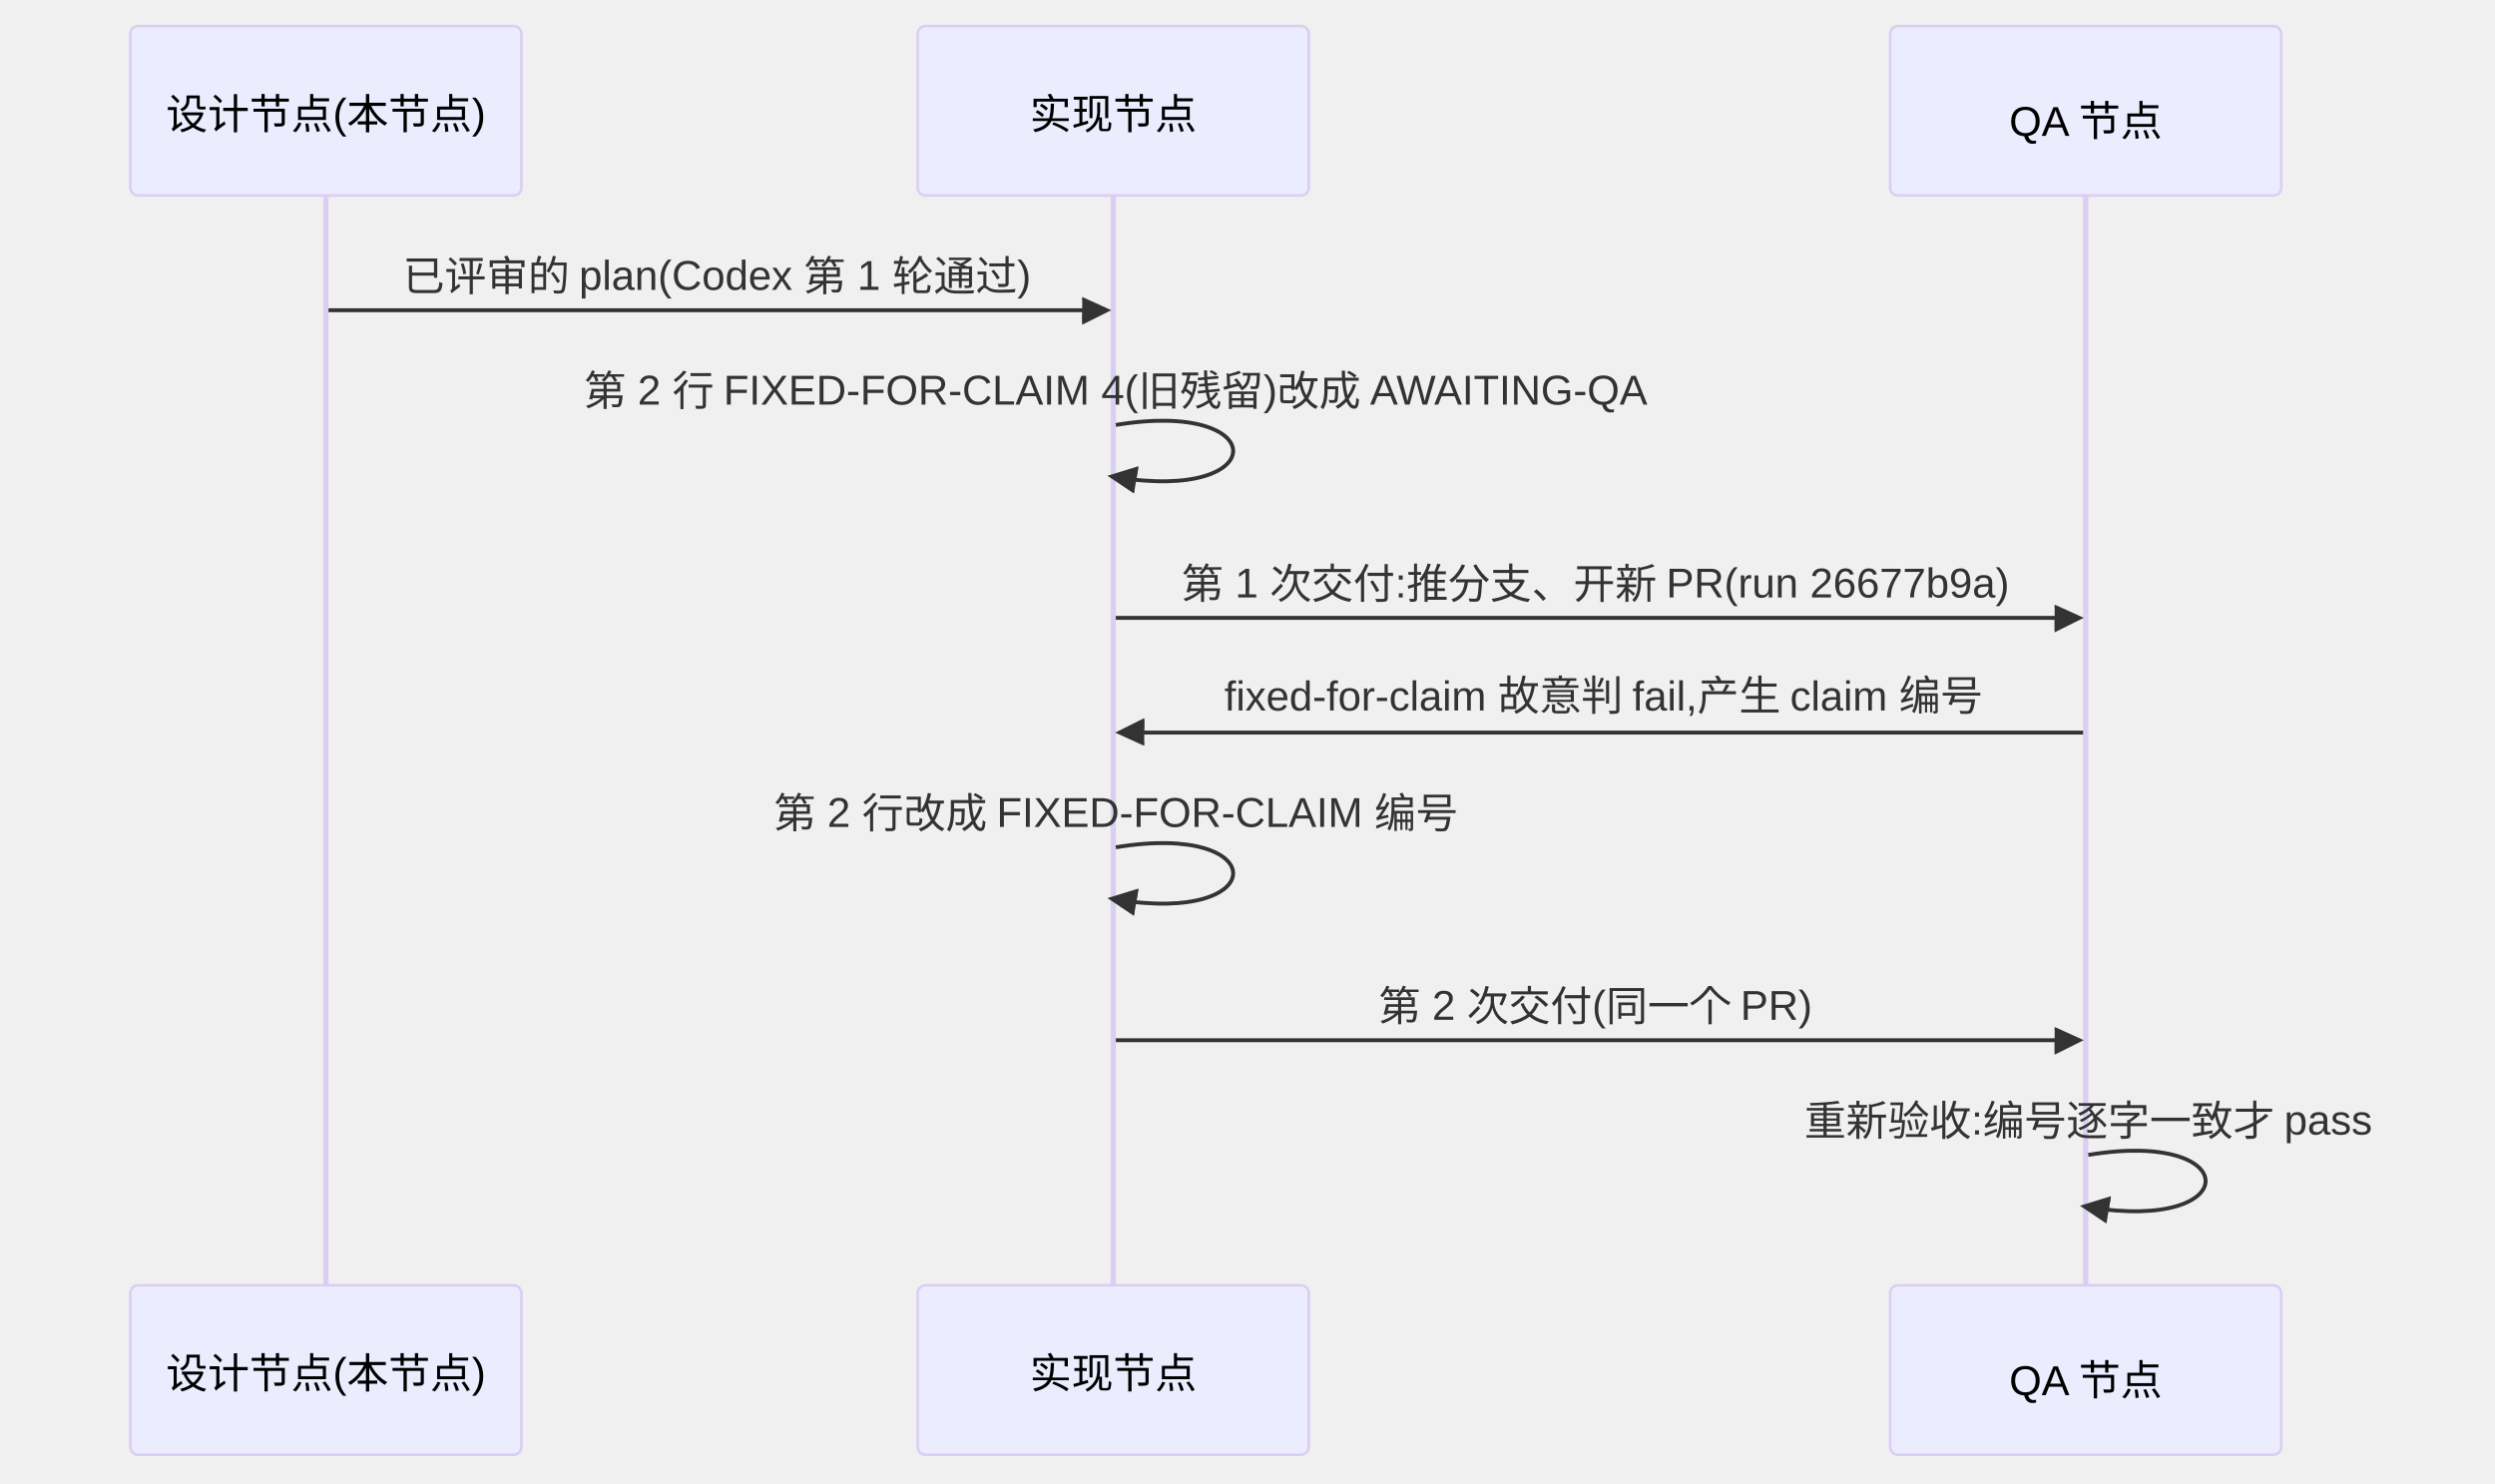
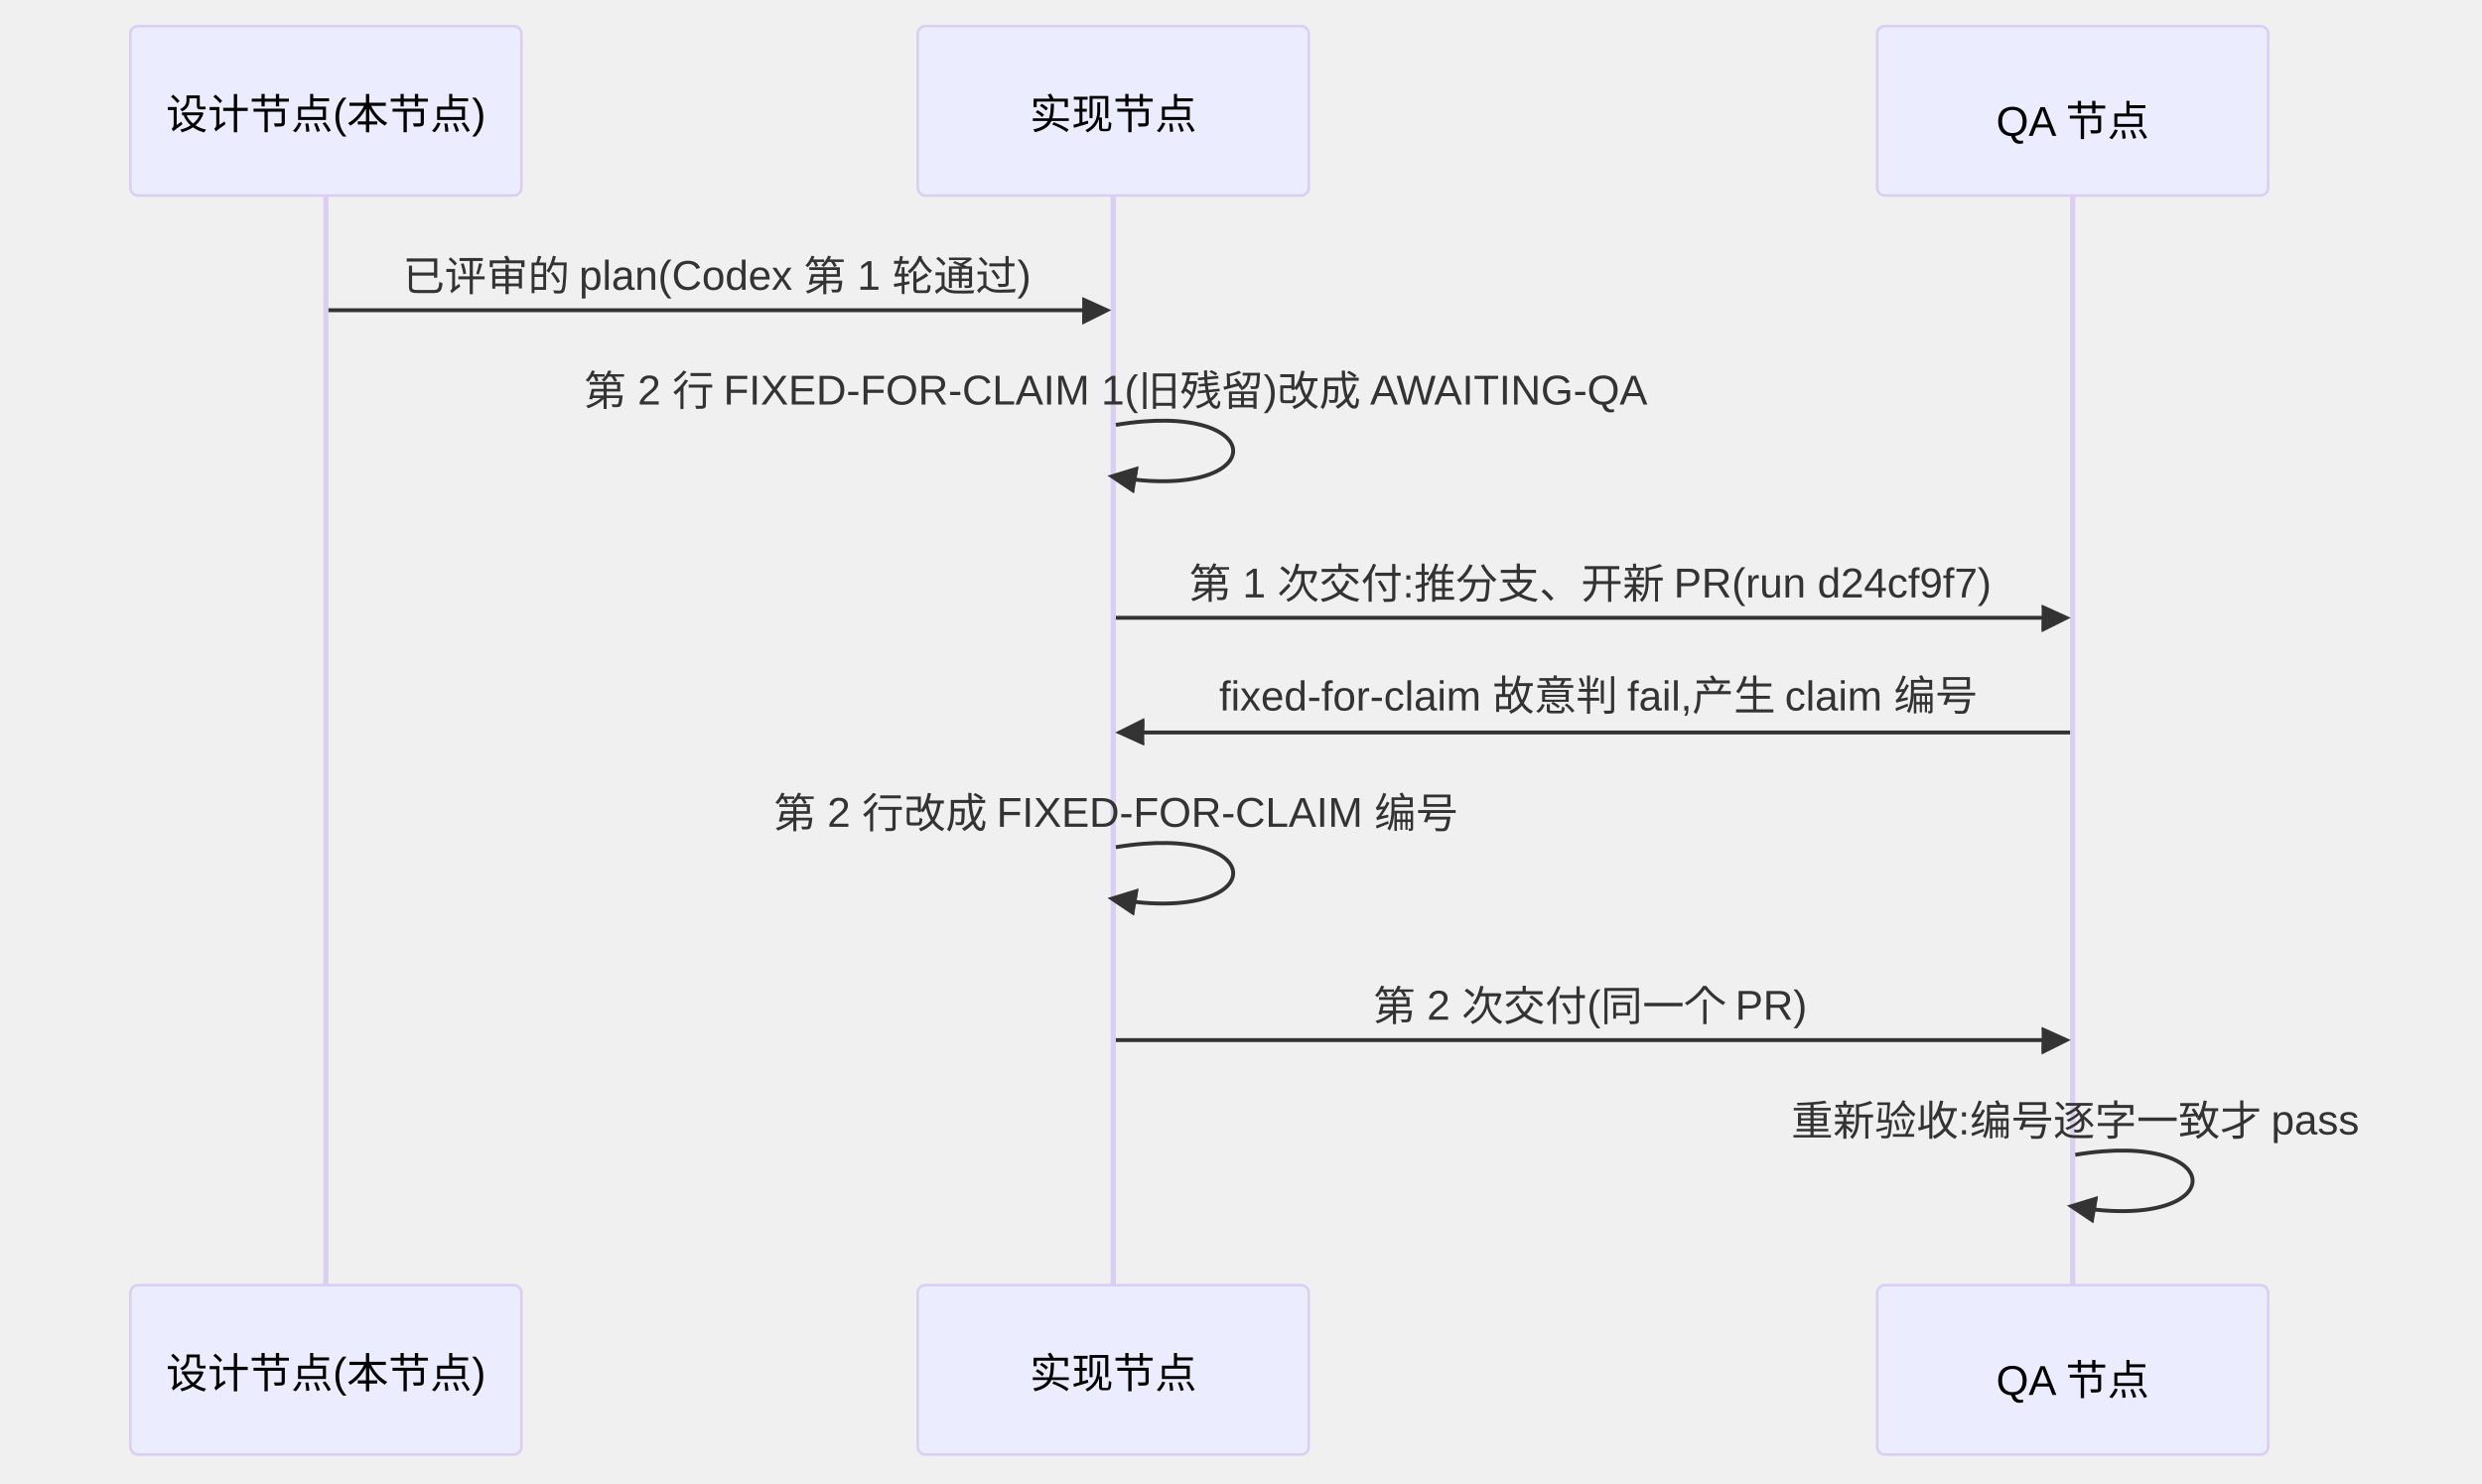
- <svg xmlns="http://www.w3.org/2000/svg" id="FLY-3226-d1" width="100%" style="max-width: 957px; background-color: white;" viewBox="-50 -10 957 569" role="graphics-document document" aria-roledescription="sequence">
+ <svg xmlns="http://www.w3.org/2000/svg" id="FLY-3226-d1" width="100%" style="max-width: 952px; background-color: white;" viewBox="-50 -10 952 569" role="graphics-document document" aria-roledescription="sequence">
  <g>
-     <rect x="675" y="483" fill="#eaeaea" stroke="#666" width="150" height="65" name="Q" rx="3" ry="3" class="actor actor-bottom" />
-     <text x="750" y="515.5" dominant-baseline="central" alignment-baseline="central" class="actor actor-box" style="text-anchor: middle; font-size: 16px; font-weight: 400;">
-       <tspan x="750" dy="0">QA 节点</tspan>
+     <rect x="670" y="483" fill="#eaeaea" stroke="#666" width="150" height="65" name="Q" rx="3" ry="3" class="actor actor-bottom" />
+     <text x="745" y="515.5" dominant-baseline="central" alignment-baseline="central" class="actor actor-box" style="text-anchor: middle; font-size: 16px; font-weight: 400;">
+       <tspan x="745" dy="0">QA 节点</tspan>
    </text>
  </g>
  <g>
    <rect x="302" y="483" fill="#eaeaea" stroke="#666" width="150" height="65" name="I" rx="3" ry="3" class="actor actor-bottom" />
    <text x="377" y="515.5" dominant-baseline="central" alignment-baseline="central" class="actor actor-box" style="text-anchor: middle; font-size: 16px; font-weight: 400;">
      <tspan x="377" dy="0">实现节点</tspan>
    </text>
  </g>
  <g>
    <rect x="0" y="483" fill="#eaeaea" stroke="#666" width="150" height="65" name="D" rx="3" ry="3" class="actor actor-bottom" />
    <text x="75" y="515.5" dominant-baseline="central" alignment-baseline="central" class="actor actor-box" style="text-anchor: middle; font-size: 16px; font-weight: 400;">
      <tspan x="75" dy="0">设计节点(本节点)</tspan>
    </text>
  </g>
  <g>
-     <line id="actor2" x1="750" y1="65" x2="750" y2="483" class="actor-line 200" stroke-width="0.5px" stroke="#999" name="Q" />
+     <line id="actor2" x1="745" y1="65" x2="745" y2="483" class="actor-line 200" stroke-width="0.5px" stroke="#999" name="Q" />
    <g id="root-2">
-       <rect x="675" y="0" fill="#eaeaea" stroke="#666" width="150" height="65" name="Q" rx="3" ry="3" class="actor actor-top" />
-       <text x="750" y="32.5" dominant-baseline="central" alignment-baseline="central" class="actor actor-box" style="text-anchor: middle; font-size: 16px; font-weight: 400;">
-         <tspan x="750" dy="0">QA 节点</tspan>
+       <rect x="670" y="0" fill="#eaeaea" stroke="#666" width="150" height="65" name="Q" rx="3" ry="3" class="actor actor-top" />
+       <text x="745" y="32.5" dominant-baseline="central" alignment-baseline="central" class="actor actor-box" style="text-anchor: middle; font-size: 16px; font-weight: 400;">
+         <tspan x="745" dy="0">QA 节点</tspan>
      </text>
    </g>
  </g>
  <g>
    <line id="actor1" x1="377" y1="65" x2="377" y2="483" class="actor-line 200" stroke-width="0.5px" stroke="#999" name="I" />
    <g id="root-1">
      <rect x="302" y="0" fill="#eaeaea" stroke="#666" width="150" height="65" name="I" rx="3" ry="3" class="actor actor-top" />
      <text x="377" y="32.5" dominant-baseline="central" alignment-baseline="central" class="actor actor-box" style="text-anchor: middle; font-size: 16px; font-weight: 400;">
        <tspan x="377" dy="0">实现节点</tspan>
      </text>
    </g>
  </g>
  <g>
    <line id="actor0" x1="75" y1="65" x2="75" y2="483" class="actor-line 200" stroke-width="0.5px" stroke="#999" name="D" />
    <g id="root-0">
      <rect x="0" y="0" fill="#eaeaea" stroke="#666" width="150" height="65" name="D" rx="3" ry="3" class="actor actor-top" />
      <text x="75" y="32.5" dominant-baseline="central" alignment-baseline="central" class="actor actor-box" style="text-anchor: middle; font-size: 16px; font-weight: 400;">
        <tspan x="75" dy="0">设计节点(本节点)</tspan>
      </text>
    </g>
  </g>
  <style>#FLY-3226-d1{font-family:"trebuchet ms",verdana,arial,sans-serif;font-size:16px;fill:#333;}@keyframes edge-animation-frame{from{stroke-dashoffset:0;}}@keyframes dash{to{stroke-dashoffset:0;}}#FLY-3226-d1 .edge-animation-slow{stroke-dasharray:9,5!important;stroke-dashoffset:900;animation:dash 50s linear infinite;stroke-linecap:round;}#FLY-3226-d1 .edge-animation-fast{stroke-dasharray:9,5!important;stroke-dashoffset:900;animation:dash 20s linear infinite;stroke-linecap:round;}#FLY-3226-d1 .error-icon{fill:#552222;}#FLY-3226-d1 .error-text{fill:#552222;stroke:#552222;}#FLY-3226-d1 .edge-thickness-normal{stroke-width:1px;}#FLY-3226-d1 .edge-thickness-thick{stroke-width:3.5px;}#FLY-3226-d1 .edge-pattern-solid{stroke-dasharray:0;}#FLY-3226-d1 .edge-thickness-invisible{stroke-width:0;fill:none;}#FLY-3226-d1 .edge-pattern-dashed{stroke-dasharray:3;}#FLY-3226-d1 .edge-pattern-dotted{stroke-dasharray:2;}#FLY-3226-d1 .marker{fill:#333333;stroke:#333333;}#FLY-3226-d1 .marker.cross{stroke:#333333;}#FLY-3226-d1 svg{font-family:"trebuchet ms",verdana,arial,sans-serif;font-size:16px;}#FLY-3226-d1 p{margin:0;}#FLY-3226-d1 .actor{stroke:hsl(259.626, 59.777%, 87.902%);fill:#ECECFF;}#FLY-3226-d1 text.actor&gt;tspan{fill:black;stroke:none;}#FLY-3226-d1 .actor-line{stroke:hsl(259.626, 59.777%, 87.902%);}#FLY-3226-d1 .innerArc{stroke-width:1.5;stroke-dasharray:none;}#FLY-3226-d1 .messageLine0{stroke-width:1.5;stroke-dasharray:none;stroke:#333;}#FLY-3226-d1 .messageLine1{stroke-width:1.5;stroke-dasharray:2,2;stroke:#333;}#FLY-3226-d1 #arrowhead path{fill:#333;stroke:#333;}#FLY-3226-d1 .sequenceNumber{fill:white;}#FLY-3226-d1 #sequencenumber{fill:#333;}#FLY-3226-d1 #crosshead path{fill:#333;stroke:#333;}#FLY-3226-d1 .messageText{fill:#333;stroke:none;}#FLY-3226-d1 .labelBox{stroke:hsl(259.626, 59.777%, 87.902%);fill:#ECECFF;}#FLY-3226-d1 .labelText,#FLY-3226-d1 .labelText&gt;tspan{fill:black;stroke:none;}#FLY-3226-d1 .loopText,#FLY-3226-d1 .loopText&gt;tspan{fill:black;stroke:none;}#FLY-3226-d1 .loopLine{stroke-width:2px;stroke-dasharray:2,2;stroke:hsl(259.626, 59.777%, 87.902%);fill:hsl(259.626, 59.777%, 87.902%);}#FLY-3226-d1 .note{stroke:#aaaa33;fill:#fff5ad;}#FLY-3226-d1 .noteText,#FLY-3226-d1 .noteText&gt;tspan{fill:black;stroke:none;}#FLY-3226-d1 .activation0{fill:#f4f4f4;stroke:#666;}#FLY-3226-d1 .activation1{fill:#f4f4f4;stroke:#666;}#FLY-3226-d1 .activation2{fill:#f4f4f4;stroke:#666;}#FLY-3226-d1 .actorPopupMenu{position:absolute;}#FLY-3226-d1 .actorPopupMenuPanel{position:absolute;fill:#ECECFF;box-shadow:0px 8px 16px 0px rgba(0,0,0,0.2);filter:drop-shadow(3px 5px 2px rgb(0 0 0 / 0.4));}#FLY-3226-d1 .actor-man line{stroke:hsl(259.626, 59.777%, 87.902%);fill:#ECECFF;}#FLY-3226-d1 .actor-man circle,#FLY-3226-d1 line{stroke:hsl(259.626, 59.777%, 87.902%);fill:#ECECFF;stroke-width:2px;}#FLY-3226-d1 :root{--mermaid-font-family:"trebuchet ms",verdana,arial,sans-serif;}</style>
  <g />
  <defs>
    <symbol id="computer" width="24" height="24">
      <path transform="scale(.5)" d="M2 2v13h20v-13h-20zm18 11h-16v-9h16v9zm-10.228 6l.466-1h3.524l.467 1h-4.457zm14.228 3h-24l2-6h2.104l-1.33 4h18.45l-1.297-4h2.073l2 6zm-5-10h-14v-7h14v7z" />
    </symbol>
  </defs>
  <defs>
    <symbol id="database" fill-rule="evenodd" clip-rule="evenodd">
      <path transform="scale(.5)" d="M12.258.001l.256.004.255.005.253.008.251.01.249.012.247.015.246.016.242.019.241.02.239.023.236.024.233.027.231.028.229.031.225.032.223.034.22.036.217.038.214.04.211.041.208.043.205.045.201.046.198.048.194.05.191.051.187.053.183.054.18.056.175.057.172.059.168.06.163.061.16.063.155.064.15.066.074.033.073.033.071.034.07.034.069.035.068.035.067.035.066.035.064.036.064.036.062.036.06.036.06.037.058.037.058.037.055.038.055.038.053.038.052.038.051.039.05.039.048.039.047.039.045.04.044.04.043.04.041.04.04.041.039.041.037.041.036.041.034.041.033.042.032.042.03.042.029.042.027.042.026.043.024.043.023.043.021.043.02.043.018.044.017.043.015.044.013.044.012.044.011.045.009.044.007.045.006.045.004.045.002.045.001.045v17l-.001.045-.002.045-.004.045-.006.045-.007.045-.009.044-.011.045-.012.044-.013.044-.015.044-.017.043-.018.044-.02.043-.021.043-.023.043-.024.043-.026.043-.027.042-.029.042-.03.042-.032.042-.033.042-.034.041-.036.041-.037.041-.039.041-.04.041-.041.04-.043.04-.044.04-.045.04-.047.039-.048.039-.05.039-.051.039-.052.038-.053.038-.055.038-.055.038-.058.037-.058.037-.06.037-.06.036-.062.036-.064.036-.064.036-.066.035-.067.035-.068.035-.069.035-.07.034-.071.034-.073.033-.074.033-.15.066-.155.064-.16.063-.163.061-.168.06-.172.059-.175.057-.18.056-.183.054-.187.053-.191.051-.194.05-.198.048-.201.046-.205.045-.208.043-.211.041-.214.04-.217.038-.22.036-.223.034-.225.032-.229.031-.231.028-.233.027-.236.024-.239.023-.241.02-.242.019-.246.016-.247.015-.249.012-.251.01-.253.008-.255.005-.256.004-.258.001-.258-.001-.256-.004-.255-.005-.253-.008-.251-.01-.249-.012-.247-.015-.245-.016-.243-.019-.241-.02-.238-.023-.236-.024-.234-.027-.231-.028-.228-.031-.226-.032-.223-.034-.22-.036-.217-.038-.214-.04-.211-.041-.208-.043-.204-.045-.201-.046-.198-.048-.195-.05-.19-.051-.187-.053-.184-.054-.179-.056-.176-.057-.172-.059-.167-.06-.164-.061-.159-.063-.155-.064-.151-.066-.074-.033-.072-.033-.072-.034-.07-.034-.069-.035-.068-.035-.067-.035-.066-.035-.064-.036-.063-.036-.062-.036-.061-.036-.06-.037-.058-.037-.057-.037-.056-.038-.055-.038-.053-.038-.052-.038-.051-.039-.049-.039-.049-.039-.046-.039-.046-.04-.044-.04-.043-.04-.041-.04-.04-.041-.039-.041-.037-.041-.036-.041-.034-.041-.033-.042-.032-.042-.03-.042-.029-.042-.027-.042-.026-.043-.024-.043-.023-.043-.021-.043-.02-.043-.018-.044-.017-.043-.015-.044-.013-.044-.012-.044-.011-.045-.009-.044-.007-.045-.006-.045-.004-.045-.002-.045-.001-.045v-17l.001-.045.002-.045.004-.045.006-.045.007-.045.009-.044.011-.045.012-.044.013-.044.015-.044.017-.043.018-.044.02-.043.021-.043.023-.043.024-.043.026-.043.027-.042.029-.042.03-.042.032-.042.033-.042.034-.041.036-.041.037-.041.039-.041.04-.041.041-.04.043-.04.044-.04.046-.04.046-.039.049-.039.049-.039.051-.039.052-.038.053-.038.055-.038.056-.038.057-.037.058-.037.06-.037.061-.036.062-.036.063-.036.064-.036.066-.035.067-.035.068-.035.069-.035.07-.034.072-.034.072-.033.074-.033.151-.066.155-.064.159-.063.164-.061.167-.06.172-.059.176-.057.179-.056.184-.054.187-.053.19-.051.195-.05.198-.048.201-.046.204-.045.208-.043.211-.041.214-.04.217-.038.22-.036.223-.034.226-.032.228-.031.231-.028.234-.027.236-.024.238-.023.241-.02.243-.019.245-.016.247-.015.249-.012.251-.01.253-.008.255-.005.256-.004.258-.001.258.001zm-9.258 20.499v.01l.001.021.003.021.004.022.005.021.006.022.007.022.009.023.01.022.011.023.012.023.013.023.015.023.016.024.017.023.018.024.019.024.021.024.022.025.023.024.024.025.052.049.056.05.061.051.066.051.07.051.075.051.079.052.084.052.088.052.092.052.097.052.102.051.105.052.11.052.114.051.119.051.123.051.127.05.131.05.135.05.139.048.144.049.147.047.152.047.155.047.16.045.163.045.167.043.171.043.176.041.178.041.183.039.187.039.19.037.194.035.197.035.202.033.204.031.209.03.212.029.216.027.219.025.222.024.226.021.23.02.233.018.236.016.24.015.243.012.246.01.249.008.253.005.256.004.259.001.26-.001.257-.004.254-.005.25-.008.247-.011.244-.012.241-.014.237-.016.233-.018.231-.021.226-.021.224-.024.22-.026.216-.027.212-.028.21-.031.205-.031.202-.034.198-.034.194-.036.191-.037.187-.039.183-.04.179-.04.175-.042.172-.043.168-.044.163-.045.16-.046.155-.046.152-.047.148-.048.143-.049.139-.049.136-.05.131-.05.126-.05.123-.051.118-.052.114-.051.11-.052.106-.052.101-.052.096-.052.092-.052.088-.053.083-.051.079-.052.074-.052.07-.051.065-.051.06-.051.056-.05.051-.05.023-.024.023-.025.021-.024.02-.024.019-.024.018-.024.017-.024.015-.023.014-.024.013-.023.012-.023.01-.023.01-.022.008-.022.006-.022.006-.022.004-.022.004-.021.001-.021.001-.021v-4.127l-.077.055-.08.053-.083.054-.085.053-.087.052-.09.052-.093.051-.095.05-.097.05-.1.049-.102.049-.105.048-.106.047-.109.047-.111.046-.114.045-.115.045-.118.044-.12.043-.122.042-.124.042-.126.041-.128.04-.13.04-.132.038-.134.038-.135.037-.138.037-.139.035-.142.035-.143.034-.144.033-.147.032-.148.031-.15.03-.151.03-.153.029-.154.027-.156.027-.158.026-.159.025-.161.024-.162.023-.163.022-.165.021-.166.02-.167.019-.169.018-.169.017-.171.016-.173.015-.173.014-.175.013-.175.012-.177.011-.178.01-.179.008-.179.008-.181.006-.182.005-.182.004-.184.003-.184.002h-.37l-.184-.002-.184-.003-.182-.004-.182-.005-.181-.006-.179-.008-.179-.008-.178-.01-.176-.011-.176-.012-.175-.013-.173-.014-.172-.015-.171-.016-.17-.017-.169-.018-.167-.019-.166-.02-.165-.021-.163-.022-.162-.023-.161-.024-.159-.025-.157-.026-.156-.027-.155-.027-.153-.029-.151-.03-.15-.03-.148-.031-.146-.032-.145-.033-.143-.034-.141-.035-.14-.035-.137-.037-.136-.037-.134-.038-.132-.038-.13-.04-.128-.04-.126-.041-.124-.042-.122-.042-.12-.044-.117-.043-.116-.045-.113-.045-.112-.046-.109-.047-.106-.047-.105-.048-.102-.049-.1-.049-.097-.05-.095-.05-.093-.052-.09-.051-.087-.052-.085-.053-.083-.054-.08-.054-.077-.054v4.127zm0-5.654v.011l.001.021.003.021.004.021.005.022.006.022.007.022.009.022.01.022.011.023.012.023.013.023.015.024.016.023.017.024.018.024.019.024.021.024.022.024.023.025.024.024.052.05.056.05.061.05.066.051.07.051.075.052.079.051.084.052.088.052.092.052.097.052.102.052.105.052.11.051.114.051.119.052.123.05.127.051.131.05.135.049.139.049.144.048.147.048.152.047.155.046.16.045.163.045.167.044.171.042.176.042.178.04.183.04.187.038.19.037.194.036.197.034.202.033.204.032.209.03.212.028.216.027.219.025.222.024.226.022.23.02.233.018.236.016.24.014.243.012.246.01.249.008.253.006.256.003.259.001.26-.001.257-.003.254-.006.25-.008.247-.01.244-.012.241-.015.237-.016.233-.018.231-.02.226-.022.224-.024.22-.025.216-.027.212-.029.21-.03.205-.032.202-.033.198-.035.194-.036.191-.037.187-.039.183-.039.179-.041.175-.042.172-.043.168-.044.163-.045.16-.045.155-.047.152-.047.148-.048.143-.048.139-.05.136-.049.131-.05.126-.051.123-.051.118-.051.114-.052.11-.052.106-.052.101-.052.096-.052.092-.052.088-.052.083-.052.079-.052.074-.051.07-.052.065-.051.06-.05.056-.051.051-.049.023-.025.023-.024.021-.025.02-.024.019-.024.018-.024.017-.024.015-.023.014-.023.013-.024.012-.022.01-.023.01-.023.008-.022.006-.022.006-.022.004-.021.004-.022.001-.021.001-.021v-4.139l-.077.054-.08.054-.083.054-.085.052-.087.053-.09.051-.093.051-.095.051-.097.05-.1.049-.102.049-.105.048-.106.047-.109.047-.111.046-.114.045-.115.044-.118.044-.12.044-.122.042-.124.042-.126.041-.128.04-.13.039-.132.039-.134.038-.135.037-.138.036-.139.036-.142.035-.143.033-.144.033-.147.033-.148.031-.15.03-.151.03-.153.028-.154.028-.156.027-.158.026-.159.025-.161.024-.162.023-.163.022-.165.021-.166.02-.167.019-.169.018-.169.017-.171.016-.173.015-.173.014-.175.013-.175.012-.177.011-.178.009-.179.009-.179.007-.181.007-.182.005-.182.004-.184.003-.184.002h-.37l-.184-.002-.184-.003-.182-.004-.182-.005-.181-.007-.179-.007-.179-.009-.178-.009-.176-.011-.176-.012-.175-.013-.173-.014-.172-.015-.171-.016-.17-.017-.169-.018-.167-.019-.166-.02-.165-.021-.163-.022-.162-.023-.161-.024-.159-.025-.157-.026-.156-.027-.155-.028-.153-.028-.151-.03-.15-.03-.148-.031-.146-.033-.145-.033-.143-.033-.141-.035-.14-.036-.137-.036-.136-.037-.134-.038-.132-.039-.13-.039-.128-.04-.126-.041-.124-.042-.122-.043-.12-.043-.117-.044-.116-.044-.113-.046-.112-.046-.109-.046-.106-.047-.105-.048-.102-.049-.1-.049-.097-.05-.095-.051-.093-.051-.09-.051-.087-.053-.085-.052-.083-.054-.08-.054-.077-.054v4.139zm0-5.666v.011l.001.02.003.022.004.021.005.022.006.021.007.022.009.023.01.022.011.023.012.023.013.023.015.023.016.024.017.024.018.023.019.024.021.025.022.024.023.024.024.025.052.05.056.05.061.05.066.051.07.051.075.052.079.051.084.052.088.052.092.052.097.052.102.052.105.051.11.052.114.051.119.051.123.051.127.05.131.05.135.05.139.049.144.048.147.048.152.047.155.046.16.045.163.045.167.043.171.043.176.042.178.04.183.04.187.038.19.037.194.036.197.034.202.033.204.032.209.03.212.028.216.027.219.025.222.024.226.021.23.02.233.018.236.017.24.014.243.012.246.01.249.008.253.006.256.003.259.001.26-.001.257-.003.254-.006.25-.008.247-.01.244-.013.241-.014.237-.016.233-.018.231-.02.226-.022.224-.024.22-.025.216-.027.212-.029.21-.03.205-.032.202-.033.198-.035.194-.036.191-.037.187-.039.183-.039.179-.041.175-.042.172-.043.168-.044.163-.045.16-.045.155-.047.152-.047.148-.048.143-.049.139-.049.136-.049.131-.051.126-.05.123-.051.118-.052.114-.051.11-.052.106-.052.101-.052.096-.052.092-.052.088-.052.083-.052.079-.052.074-.052.07-.051.065-.051.06-.051.056-.05.051-.049.023-.025.023-.025.021-.024.02-.024.019-.024.018-.024.017-.024.015-.023.014-.024.013-.023.012-.023.01-.022.01-.023.008-.022.006-.022.006-.022.004-.022.004-.021.001-.021.001-.021v-4.153l-.077.054-.08.054-.083.053-.085.053-.087.053-.09.051-.093.051-.095.051-.097.05-.1.049-.102.048-.105.048-.106.048-.109.046-.111.046-.114.046-.115.044-.118.044-.12.043-.122.043-.124.042-.126.041-.128.04-.13.039-.132.039-.134.038-.135.037-.138.036-.139.036-.142.034-.143.034-.144.033-.147.032-.148.032-.15.03-.151.03-.153.028-.154.028-.156.027-.158.026-.159.024-.161.024-.162.023-.163.023-.165.021-.166.02-.167.019-.169.018-.169.017-.171.016-.173.015-.173.014-.175.013-.175.012-.177.01-.178.01-.179.009-.179.007-.181.006-.182.006-.182.004-.184.003-.184.001-.185.001-.185-.001-.184-.001-.184-.003-.182-.004-.182-.006-.181-.006-.179-.007-.179-.009-.178-.01-.176-.01-.176-.012-.175-.013-.173-.014-.172-.015-.171-.016-.17-.017-.169-.018-.167-.019-.166-.02-.165-.021-.163-.023-.162-.023-.161-.024-.159-.024-.157-.026-.156-.027-.155-.028-.153-.028-.151-.03-.15-.03-.148-.032-.146-.032-.145-.033-.143-.034-.141-.034-.14-.036-.137-.036-.136-.037-.134-.038-.132-.039-.13-.039-.128-.041-.126-.041-.124-.041-.122-.043-.12-.043-.117-.044-.116-.044-.113-.046-.112-.046-.109-.046-.106-.048-.105-.048-.102-.048-.1-.05-.097-.049-.095-.051-.093-.051-.09-.052-.087-.052-.085-.053-.083-.053-.08-.054-.077-.054v4.153zm8.74-8.179l-.257.004-.254.005-.25.008-.247.011-.244.012-.241.014-.237.016-.233.018-.231.021-.226.022-.224.023-.22.026-.216.027-.212.028-.21.031-.205.032-.202.033-.198.034-.194.036-.191.038-.187.038-.183.04-.179.041-.175.042-.172.043-.168.043-.163.045-.16.046-.155.046-.152.048-.148.048-.143.048-.139.049-.136.05-.131.05-.126.051-.123.051-.118.051-.114.052-.11.052-.106.052-.101.052-.096.052-.092.052-.088.052-.083.052-.079.052-.074.051-.07.052-.065.051-.06.05-.056.05-.051.05-.023.025-.023.024-.021.024-.02.025-.019.024-.018.024-.017.023-.015.024-.014.023-.013.023-.012.023-.01.023-.01.022-.008.022-.006.023-.006.021-.004.022-.004.021-.001.021-.001.021.001.021.001.021.004.021.004.022.006.021.006.023.008.022.01.022.01.023.012.023.013.023.014.023.015.024.017.023.018.024.019.024.02.025.021.024.023.024.023.025.051.05.056.05.06.05.065.051.07.052.074.051.079.052.083.052.088.052.092.052.096.052.101.052.106.052.11.052.114.052.118.051.123.051.126.051.131.05.136.05.139.049.143.048.148.048.152.048.155.046.16.046.163.045.168.043.172.043.175.042.179.041.183.04.187.038.191.038.194.036.198.034.202.033.205.032.21.031.212.028.216.027.22.026.224.023.226.022.231.021.233.018.237.016.241.014.244.012.247.011.25.008.254.005.257.004.26.001.26-.001.257-.004.254-.005.25-.008.247-.011.244-.012.241-.014.237-.016.233-.018.231-.021.226-.022.224-.023.22-.026.216-.027.212-.028.21-.031.205-.032.202-.033.198-.034.194-.036.191-.038.187-.038.183-.04.179-.041.175-.042.172-.043.168-.043.163-.045.16-.046.155-.046.152-.048.148-.048.143-.048.139-.049.136-.05.131-.05.126-.051.123-.051.118-.051.114-.052.11-.052.106-.052.101-.052.096-.052.092-.052.088-.052.083-.052.079-.052.074-.051.07-.052.065-.051.06-.05.056-.05.051-.05.023-.025.023-.024.021-.024.02-.025.019-.024.018-.024.017-.023.015-.024.014-.023.013-.023.012-.023.01-.023.01-.022.008-.022.006-.023.006-.021.004-.022.004-.021.001-.021.001-.021-.001-.021-.001-.021-.004-.021-.004-.022-.006-.021-.006-.023-.008-.022-.01-.022-.01-.023-.012-.023-.013-.023-.014-.023-.015-.024-.017-.023-.018-.024-.019-.024-.02-.025-.021-.024-.023-.024-.023-.025-.051-.05-.056-.05-.06-.05-.065-.051-.07-.052-.074-.051-.079-.052-.083-.052-.088-.052-.092-.052-.096-.052-.101-.052-.106-.052-.11-.052-.114-.052-.118-.051-.123-.051-.126-.051-.131-.05-.136-.05-.139-.049-.143-.048-.148-.048-.152-.048-.155-.046-.16-.046-.163-.045-.168-.043-.172-.043-.175-.042-.179-.041-.183-.04-.187-.038-.191-.038-.194-.036-.198-.034-.202-.033-.205-.032-.21-.031-.212-.028-.216-.027-.22-.026-.224-.023-.226-.022-.231-.021-.233-.018-.237-.016-.241-.014-.244-.012-.247-.011-.25-.008-.254-.005-.257-.004-.26-.001-.26.001z" />
    </symbol>
  </defs>
  <defs>
    <symbol id="clock" width="24" height="24">
      <path transform="scale(.5)" d="M12 2c5.514 0 10 4.486 10 10s-4.486 10-10 10-10-4.486-10-10 4.486-10 10-10zm0-2c-6.627 0-12 5.373-12 12s5.373 12 12 12 12-5.373 12-12-5.373-12-12-12zm5.848 12.459c.202.038.202.333.001.372-1.907.361-6.045 1.111-6.547 1.111-.719 0-1.301-.582-1.301-1.301 0-.512.77-5.447 1.125-7.445.034-.192.312-.181.343.014l.985 6.238 5.394 1.011z" />
    </symbol>
  </defs>
  <defs>
    <marker id="arrowhead" refX="7.9" refY="5" markerUnits="userSpaceOnUse" markerWidth="12" markerHeight="12" orient="auto-start-reverse">
      <path d="M -1 0 L 10 5 L 0 10 z" />
    </marker>
  </defs>
  <defs>
    <marker id="crosshead" markerWidth="15" markerHeight="8" orient="auto" refX="4" refY="4.5">
      <path fill="none" stroke="#000000" stroke-width="1pt" d="M 1,2 L 6,7 M 6,2 L 1,7" style="stroke-dasharray: 0, 0;" />
    </marker>
  </defs>
  <defs>
    <marker id="filled-head" refX="15.5" refY="7" markerWidth="20" markerHeight="28" orient="auto">
      <path d="M 18,7 L9,13 L14,7 L9,1 Z" />
    </marker>
  </defs>
  <defs>
    <marker id="sequencenumber" refX="15" refY="15" markerWidth="60" markerHeight="40" orient="auto">
      <circle cx="15" cy="15" r="6" />
    </marker>
  </defs>
  <text x="225" y="80" text-anchor="middle" dominant-baseline="middle" alignment-baseline="middle" class="messageText" dy="1em" style="font-size: 16px; font-weight: 400;">已评审的 plan(Codex 第 1 轮通过)</text>
  <line x1="76" y1="109" x2="373" y2="109" class="messageLine0" stroke-width="2" stroke="none" marker-end="url(#arrowhead)" style="fill: none;" />
-   <text x="378" y="124" text-anchor="middle" dominant-baseline="middle" alignment-baseline="middle" class="messageText" dy="1em" style="font-size: 16px; font-weight: 400;">第 2 行 FIXED-FOR-CLAIM 4(旧残留)改成 AWAITING-QA</text>
+   <text x="378" y="124" text-anchor="middle" dominant-baseline="middle" alignment-baseline="middle" class="messageText" dy="1em" style="font-size: 16px; font-weight: 400;">第 2 行 FIXED-FOR-CLAIM 1(旧残留)改成 AWAITING-QA</text>
  <path d="M 378,153 C 438,143 438,183 378,173" class="messageLine0" stroke-width="2" stroke="none" marker-end="url(#arrowhead)" style="fill: none;" />
-   <text x="562" y="198" text-anchor="middle" dominant-baseline="middle" alignment-baseline="middle" class="messageText" dy="1em" style="font-size: 16px; font-weight: 400;">第 1 次交付:推分支、开新 PR(run 26677b9a)</text>
-   <line x1="378" y1="227" x2="746" y2="227" class="messageLine0" stroke-width="2" stroke="none" marker-end="url(#arrowhead)" style="fill: none;" />
-   <text x="565" y="242" text-anchor="middle" dominant-baseline="middle" alignment-baseline="middle" class="messageText" dy="1em" style="font-size: 16px; font-weight: 400;">fixed-for-claim 故意判 fail,产生 claim 编号</text>
-   <line x1="749" y1="271" x2="381" y2="271" class="messageLine0" stroke-width="2" stroke="none" marker-end="url(#arrowhead)" style="fill: none;" />
+   <text x="560" y="198" text-anchor="middle" dominant-baseline="middle" alignment-baseline="middle" class="messageText" dy="1em" style="font-size: 16px; font-weight: 400;">第 1 次交付:推分支、开新 PR(run d24cf9f7)</text>
+   <line x1="378" y1="227" x2="741" y2="227" class="messageLine0" stroke-width="2" stroke="none" marker-end="url(#arrowhead)" style="fill: none;" />
+   <text x="563" y="242" text-anchor="middle" dominant-baseline="middle" alignment-baseline="middle" class="messageText" dy="1em" style="font-size: 16px; font-weight: 400;">fixed-for-claim 故意判 fail,产生 claim 编号</text>
+   <line x1="744" y1="271" x2="381" y2="271" class="messageLine0" stroke-width="2" stroke="none" marker-end="url(#arrowhead)" style="fill: none;" />
  <text x="378" y="286" text-anchor="middle" dominant-baseline="middle" alignment-baseline="middle" class="messageText" dy="1em" style="font-size: 16px; font-weight: 400;">第 2 行改成 FIXED-FOR-CLAIM 编号</text>
  <path d="M 378,315 C 438,305 438,345 378,335" class="messageLine0" stroke-width="2" stroke="none" marker-end="url(#arrowhead)" style="fill: none;" />
-   <text x="562" y="360" text-anchor="middle" dominant-baseline="middle" alignment-baseline="middle" class="messageText" dy="1em" style="font-size: 16px; font-weight: 400;">第 2 次交付(同一个 PR)</text>
-   <line x1="378" y1="389" x2="746" y2="389" class="messageLine0" stroke-width="2" stroke="none" marker-end="url(#arrowhead)" style="fill: none;" />
-   <text x="751" y="404" text-anchor="middle" dominant-baseline="middle" alignment-baseline="middle" class="messageText" dy="1em" style="font-size: 16px; font-weight: 400;">重新验收:编号逐字一致才 pass</text>
-   <path d="M 751,433 C 811,423 811,463 751,453" class="messageLine0" stroke-width="2" stroke="none" marker-end="url(#arrowhead)" style="fill: none;" />
+   <text x="560" y="360" text-anchor="middle" dominant-baseline="middle" alignment-baseline="middle" class="messageText" dy="1em" style="font-size: 16px; font-weight: 400;">第 2 次交付(同一个 PR)</text>
+   <line x1="378" y1="389" x2="741" y2="389" class="messageLine0" stroke-width="2" stroke="none" marker-end="url(#arrowhead)" style="fill: none;" />
+   <text x="746" y="404" text-anchor="middle" dominant-baseline="middle" alignment-baseline="middle" class="messageText" dy="1em" style="font-size: 16px; font-weight: 400;">重新验收:编号逐字一致才 pass</text>
+   <path d="M 746,433 C 806,423 806,463 746,453" class="messageLine0" stroke-width="2" stroke="none" marker-end="url(#arrowhead)" style="fill: none;" />
</svg>
